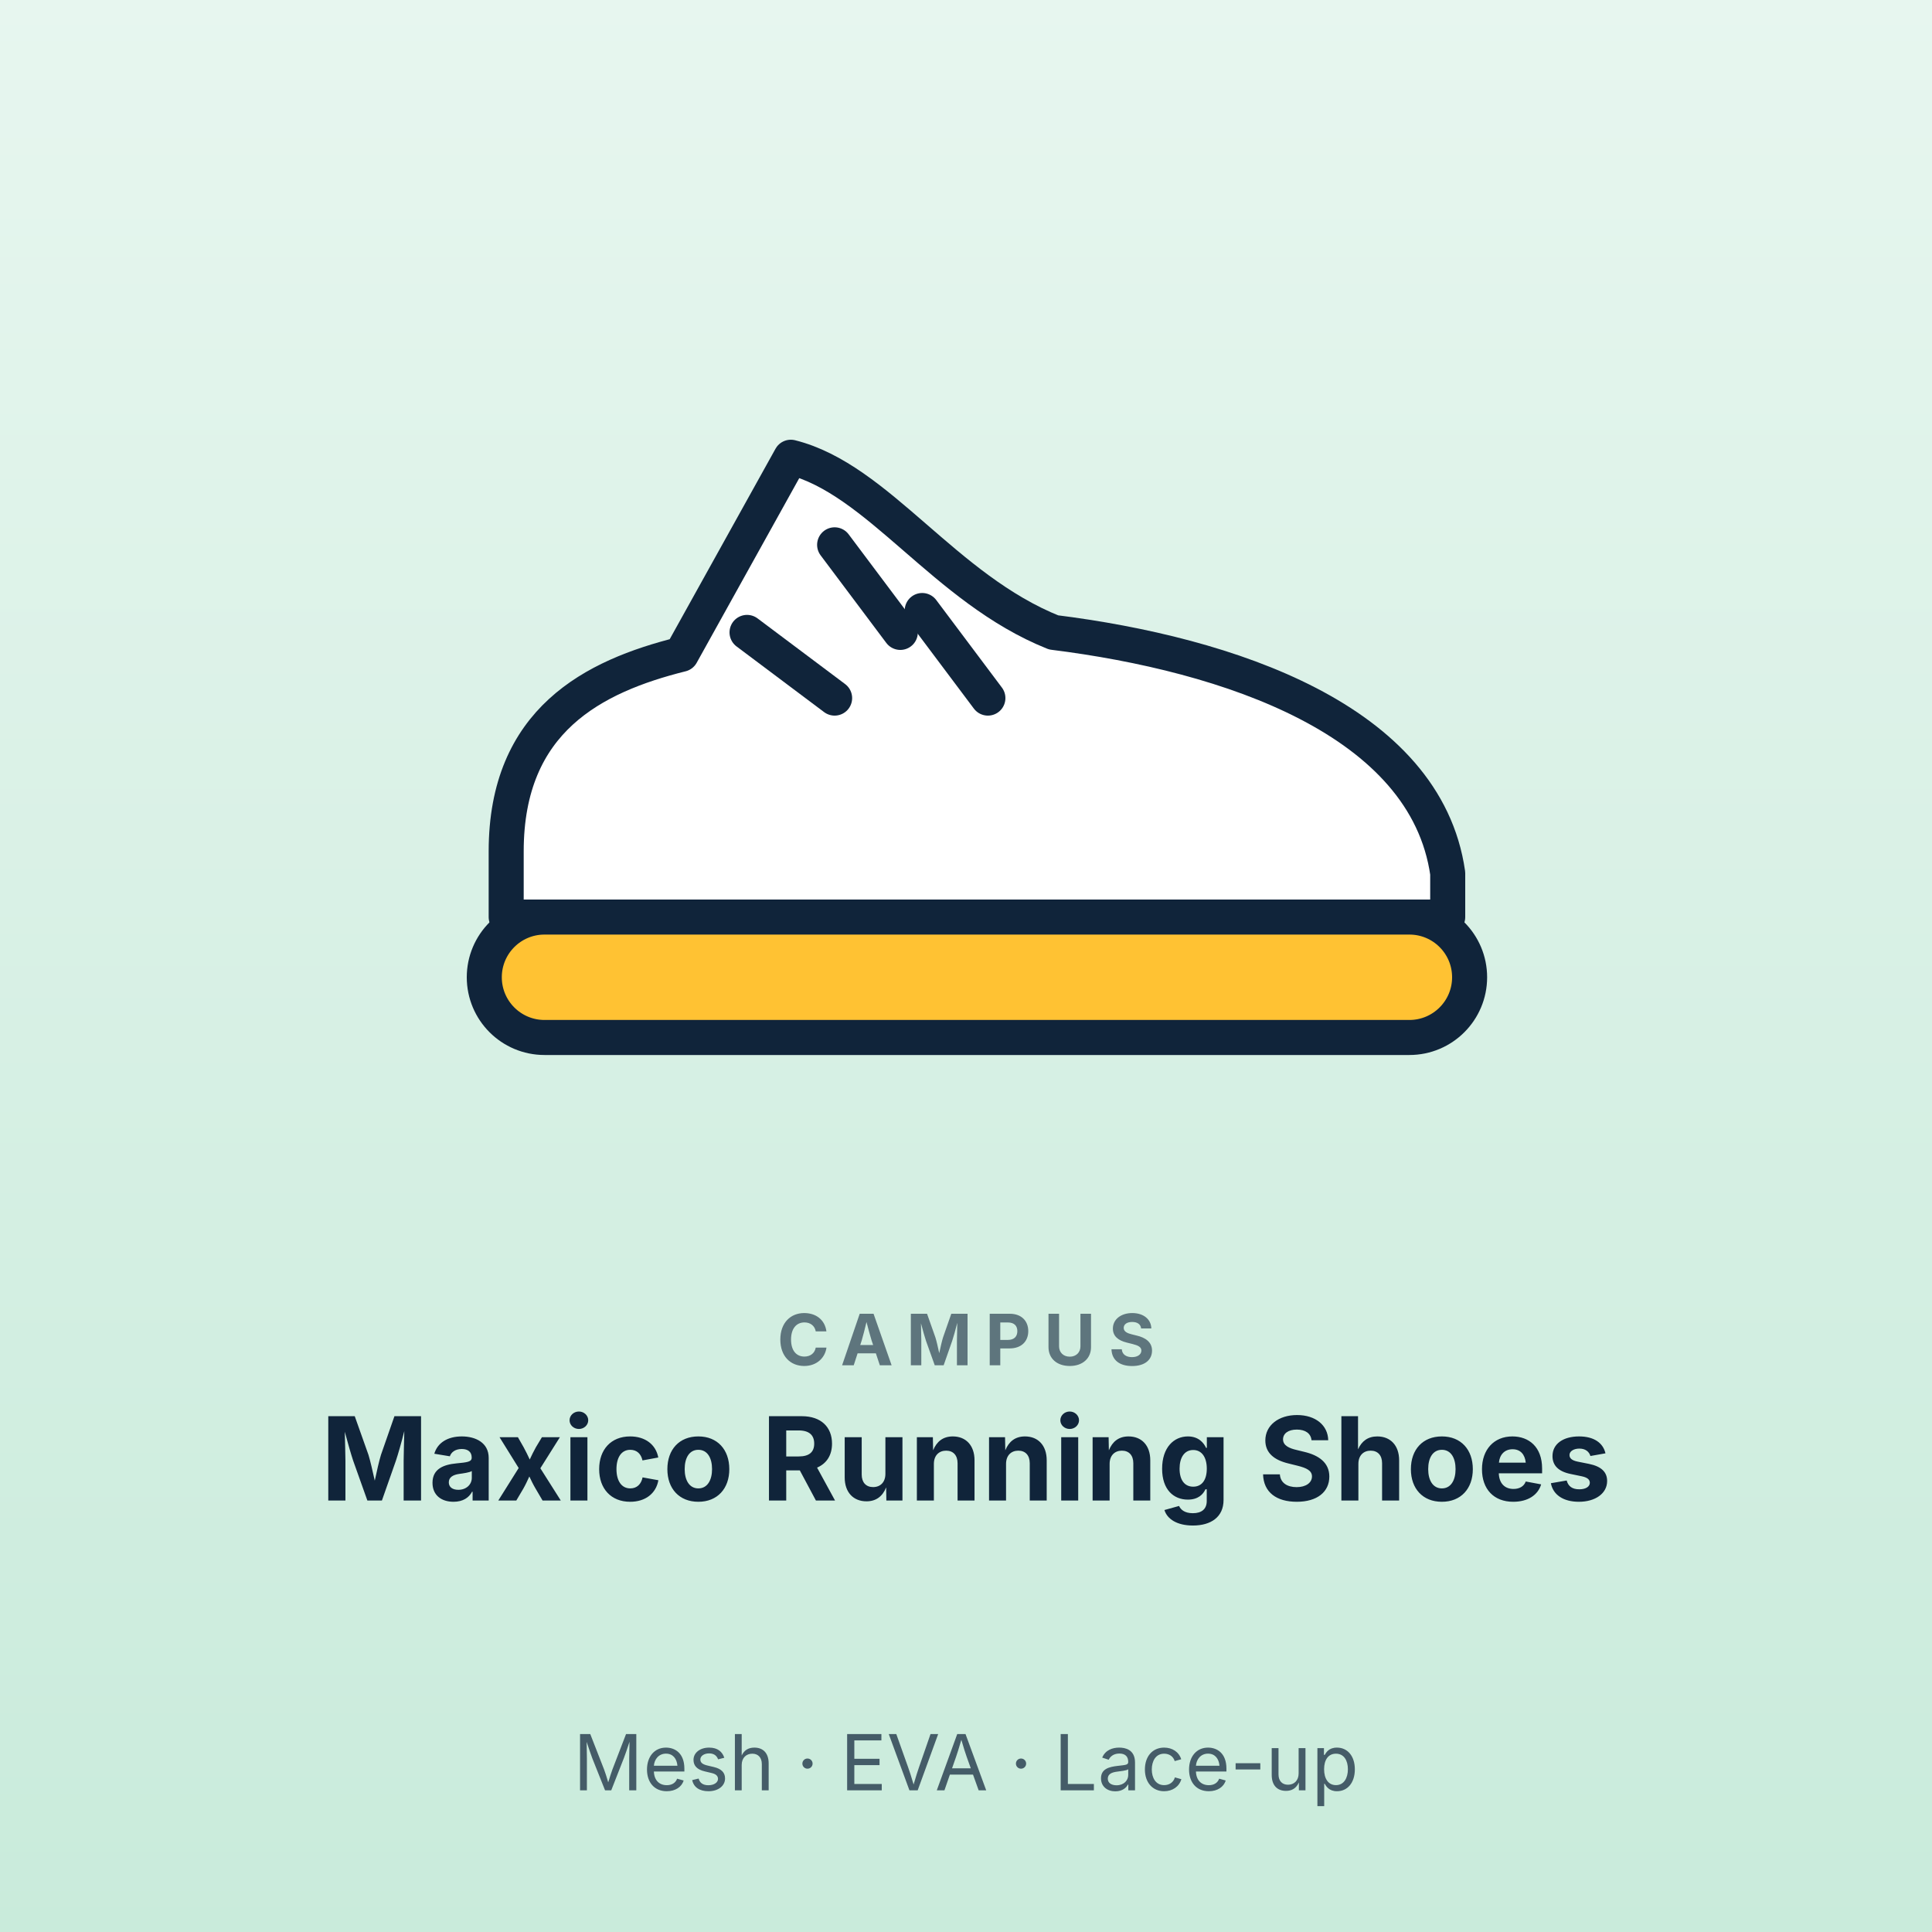
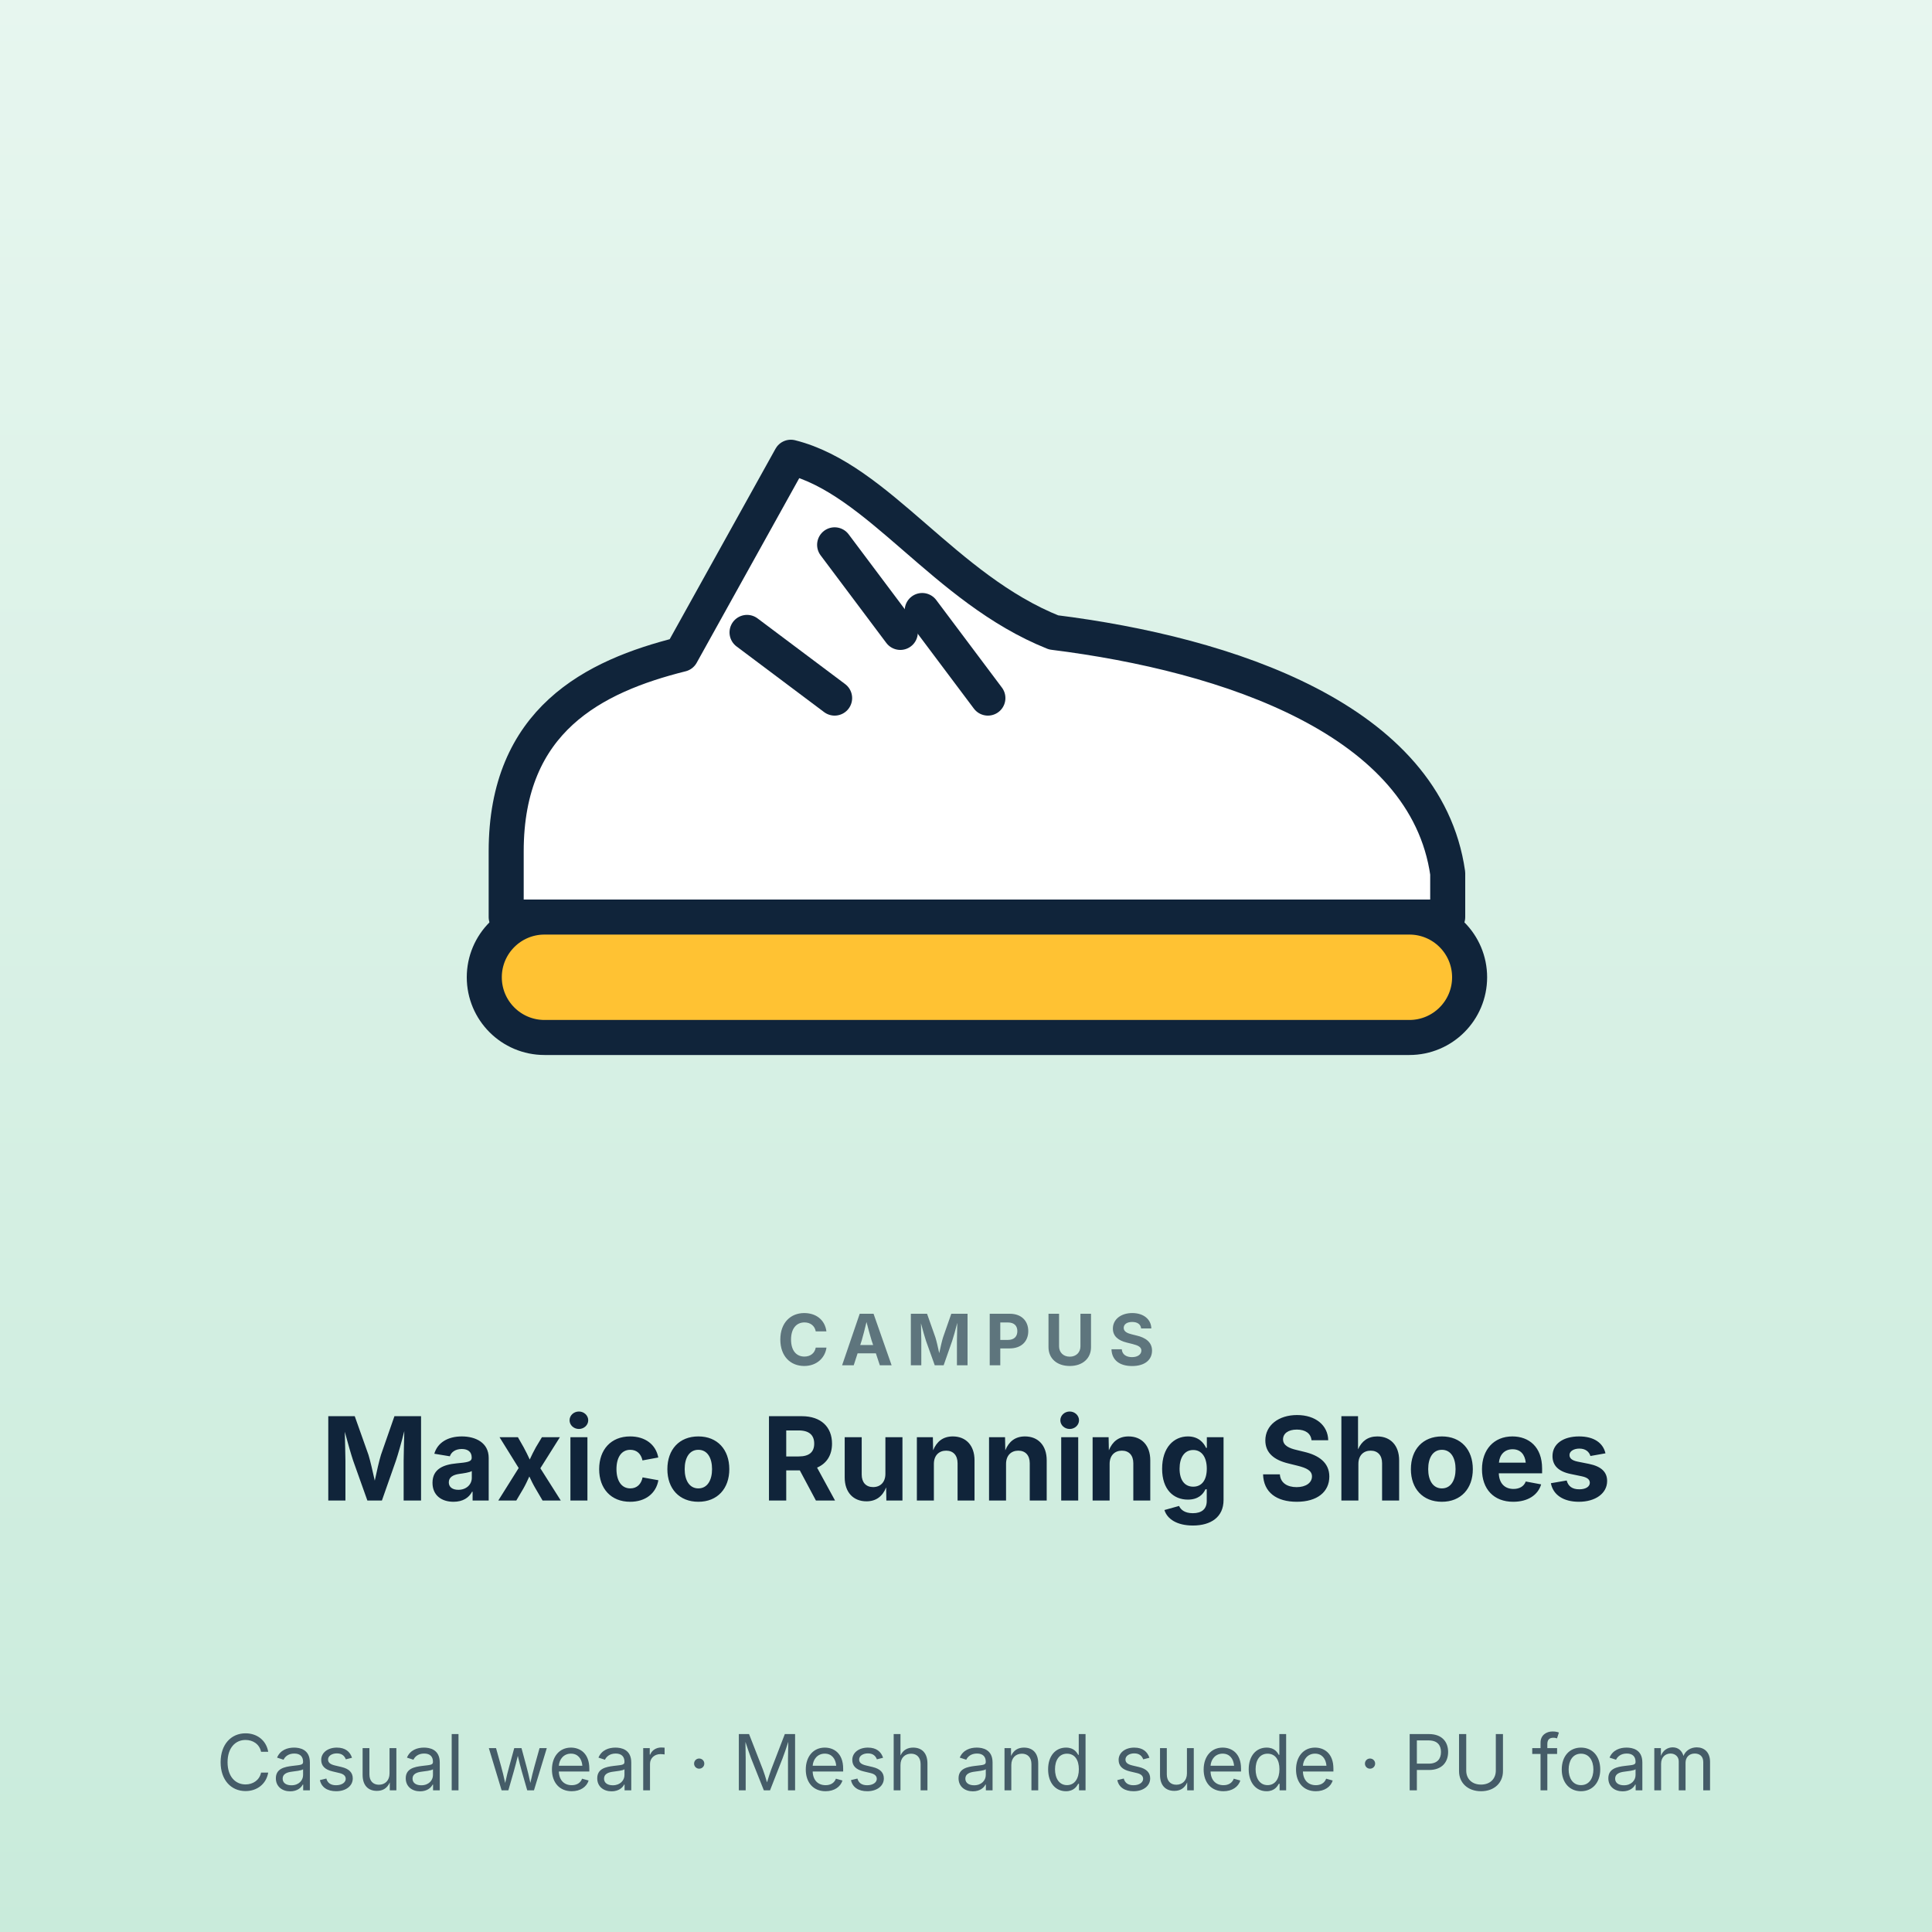
- <svg xmlns="http://www.w3.org/2000/svg" viewBox="0 0 600 600" role="img" aria-label="Campus Men's Maxico Running Shoes (Black)">
+ <svg xmlns="http://www.w3.org/2000/svg" viewBox="0 0 600 600" role="img" aria-label="Campus SCALE CS Men's Sneakers (Green)">
  <defs>
    <linearGradient id="g" x1="0" y1="0" x2="0" y2="1">
      <stop offset="0" stop-color="#e7f6ef" />
      <stop offset="1" stop-color="#c9ebdb" />
    </linearGradient>
  </defs>
  <rect width="600" height="600" fill="url(#g)" />
  <g transform="translate(130 40) scale(3.4)">
    <path d="M8 66 C8 54 16 50 24 48 L34 30 C42 32 48 42 58 46 C74 48 92 54 94 68 L94 72 L8 72 Z" fill="#fff" stroke="#10243a" stroke-width="3.2" stroke-linejoin="round" stroke-linecap="round" />
    <rect x="6" y="72" width="90" height="11" rx="5.5" fill="#ffc233" stroke="#10243a" stroke-width="3.2" stroke-linejoin="round" stroke-linecap="round" />
    <line x1="38" y1="38" x2="44" y2="46" stroke="#10243a" stroke-width="3.2" stroke-linejoin="round" stroke-linecap="round" />
    <line x1="46" y1="44" x2="52" y2="52" stroke="#10243a" stroke-width="3.2" stroke-linejoin="round" stroke-linecap="round" />
    <line x1="30" y1="46" x2="38" y2="52" stroke="#10243a" stroke-width="3.2" stroke-linejoin="round" stroke-linecap="round" />
  </g>
  <text x="300" y="424" text-anchor="middle" font-family="Inter, Arial, sans-serif" font-size="22" font-weight="700" letter-spacing="4" fill="#10243a" opacity=".6">CAMPUS</text>
  <text x="300" y="466" text-anchor="middle" font-family="Inter, Arial, sans-serif" font-size="36" font-weight="700" fill="#10243a">Maxico Running Shoes</text>
-   <text x="300" y="556" text-anchor="middle" font-family="Inter, Arial, sans-serif" font-size="24" fill="#10243a" opacity=".72">Mesh  ·  EVA  ·  Lace-up</text>
+   <text x="300" y="556" text-anchor="middle" font-family="Inter, Arial, sans-serif" font-size="24" fill="#10243a" opacity=".72">Casual wear  ·  Mesh and suede  ·  PU foam</text>
</svg>
